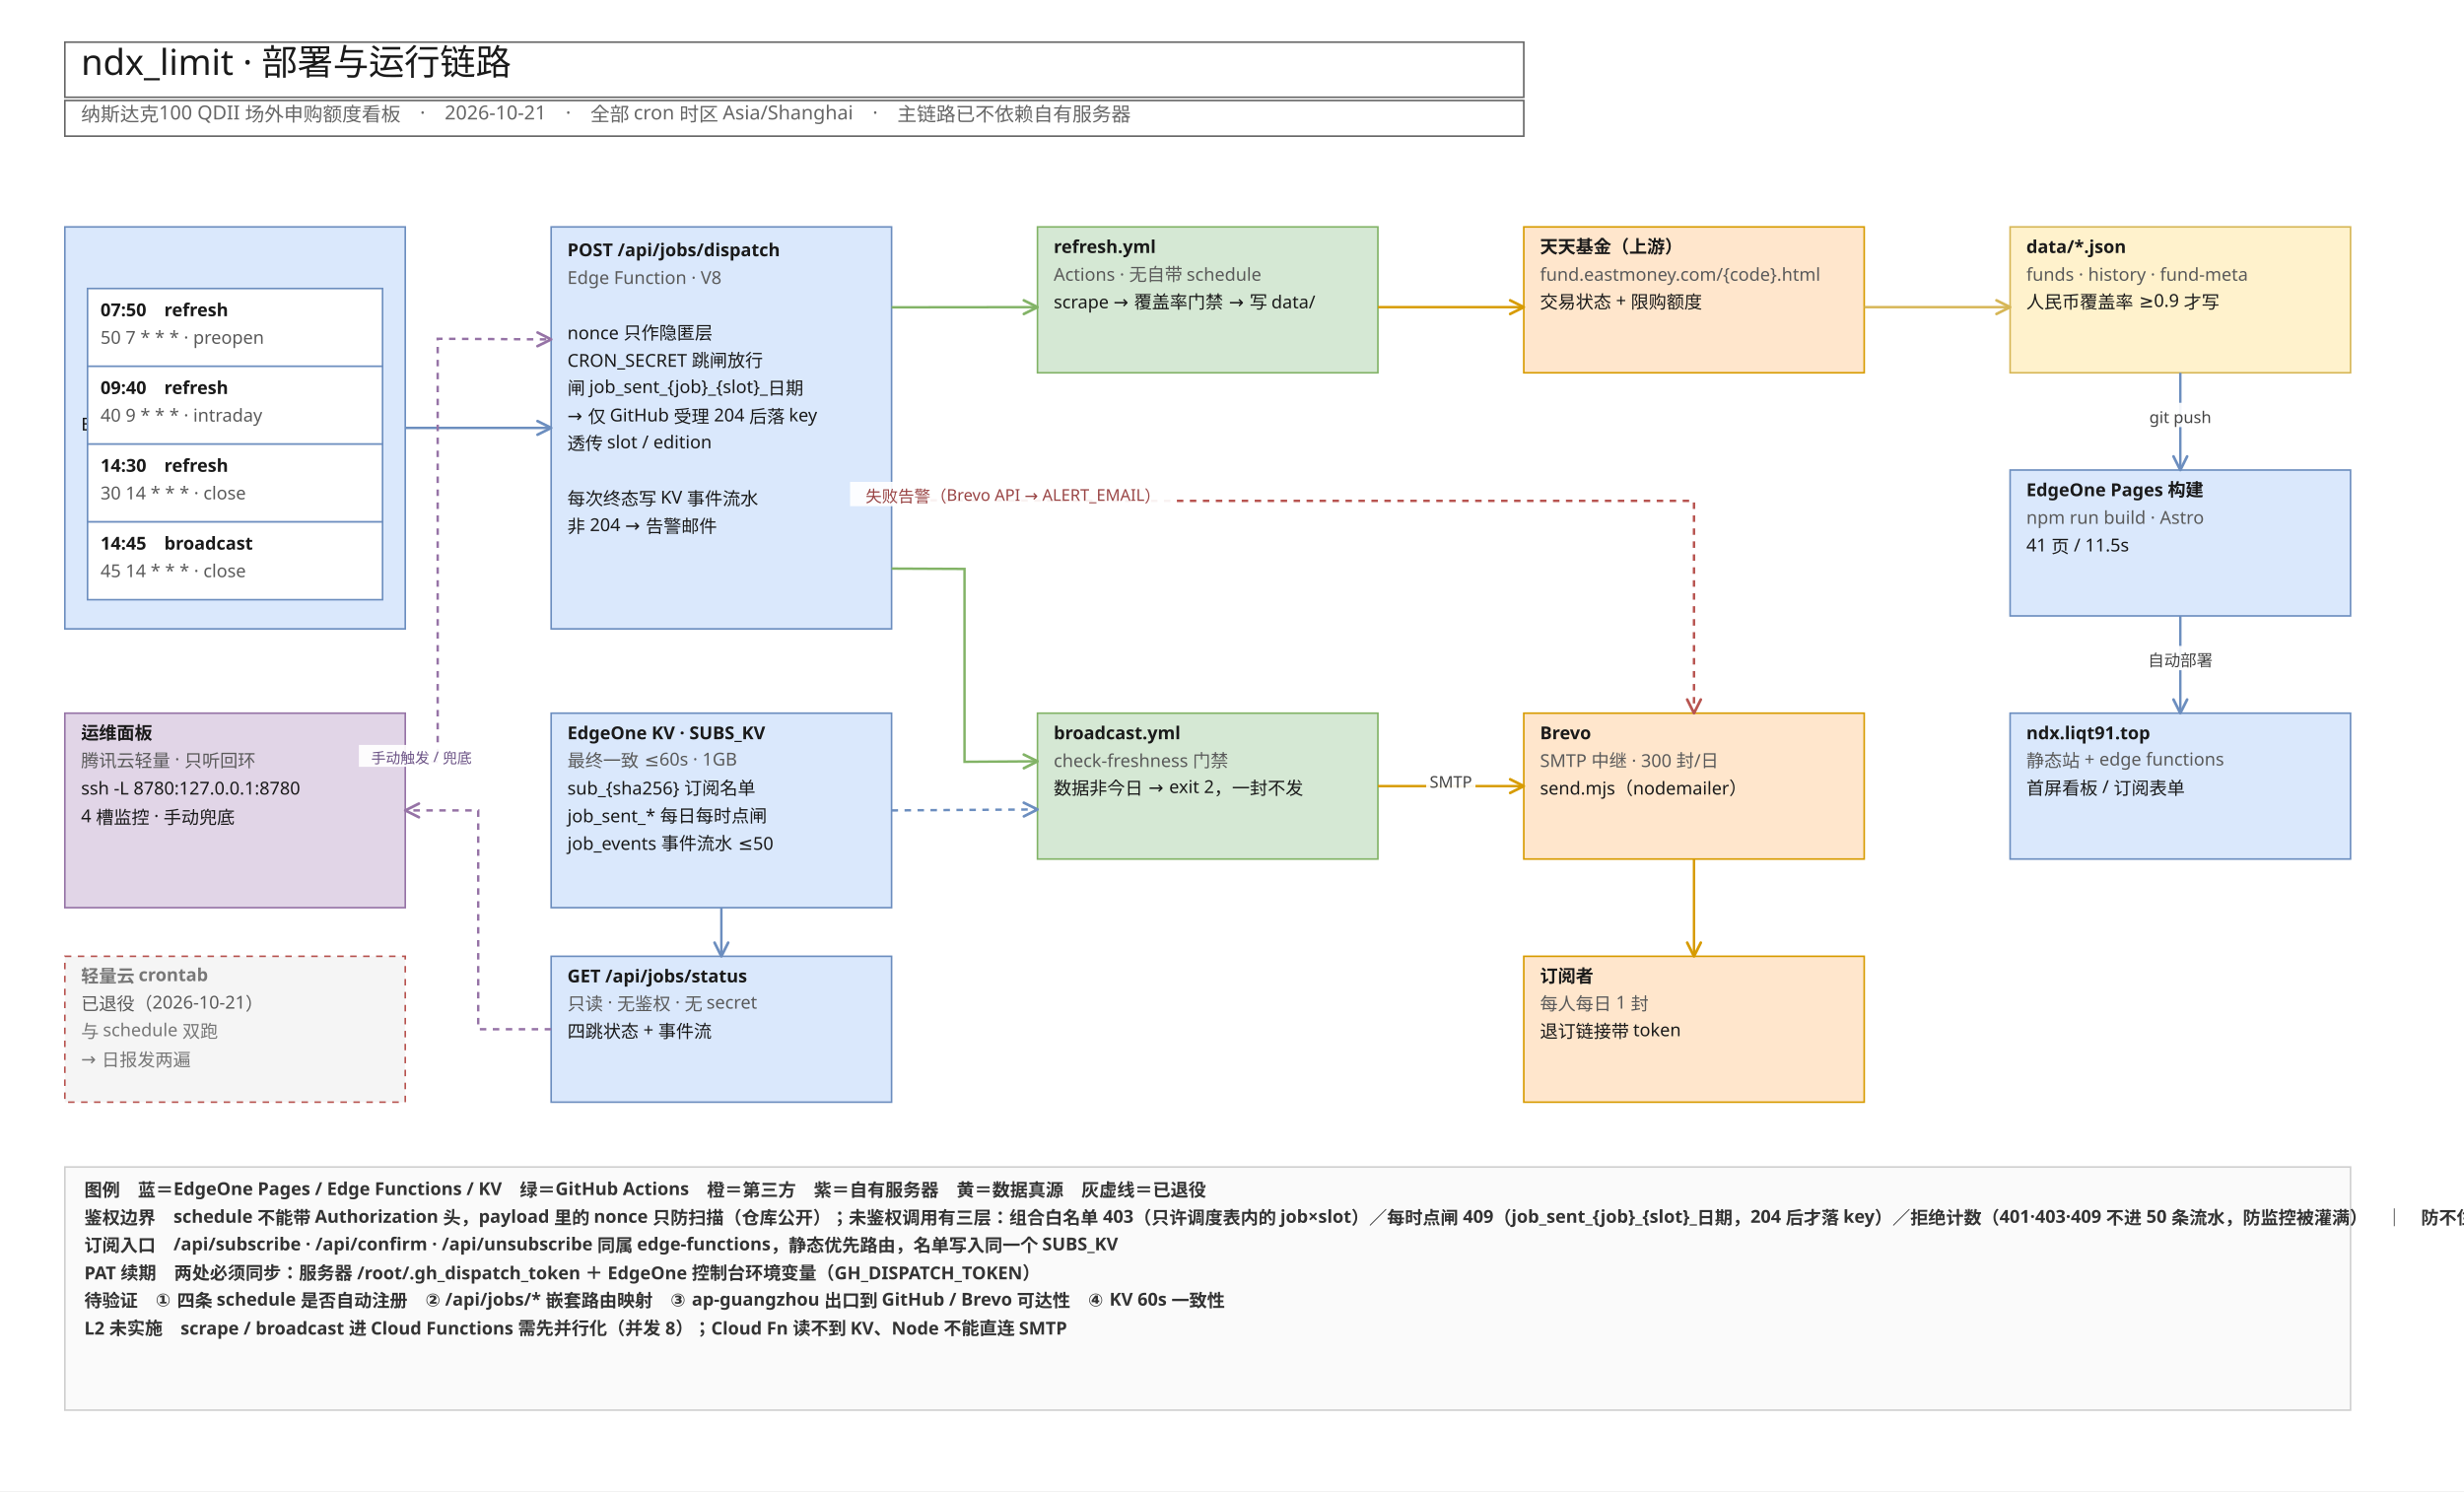
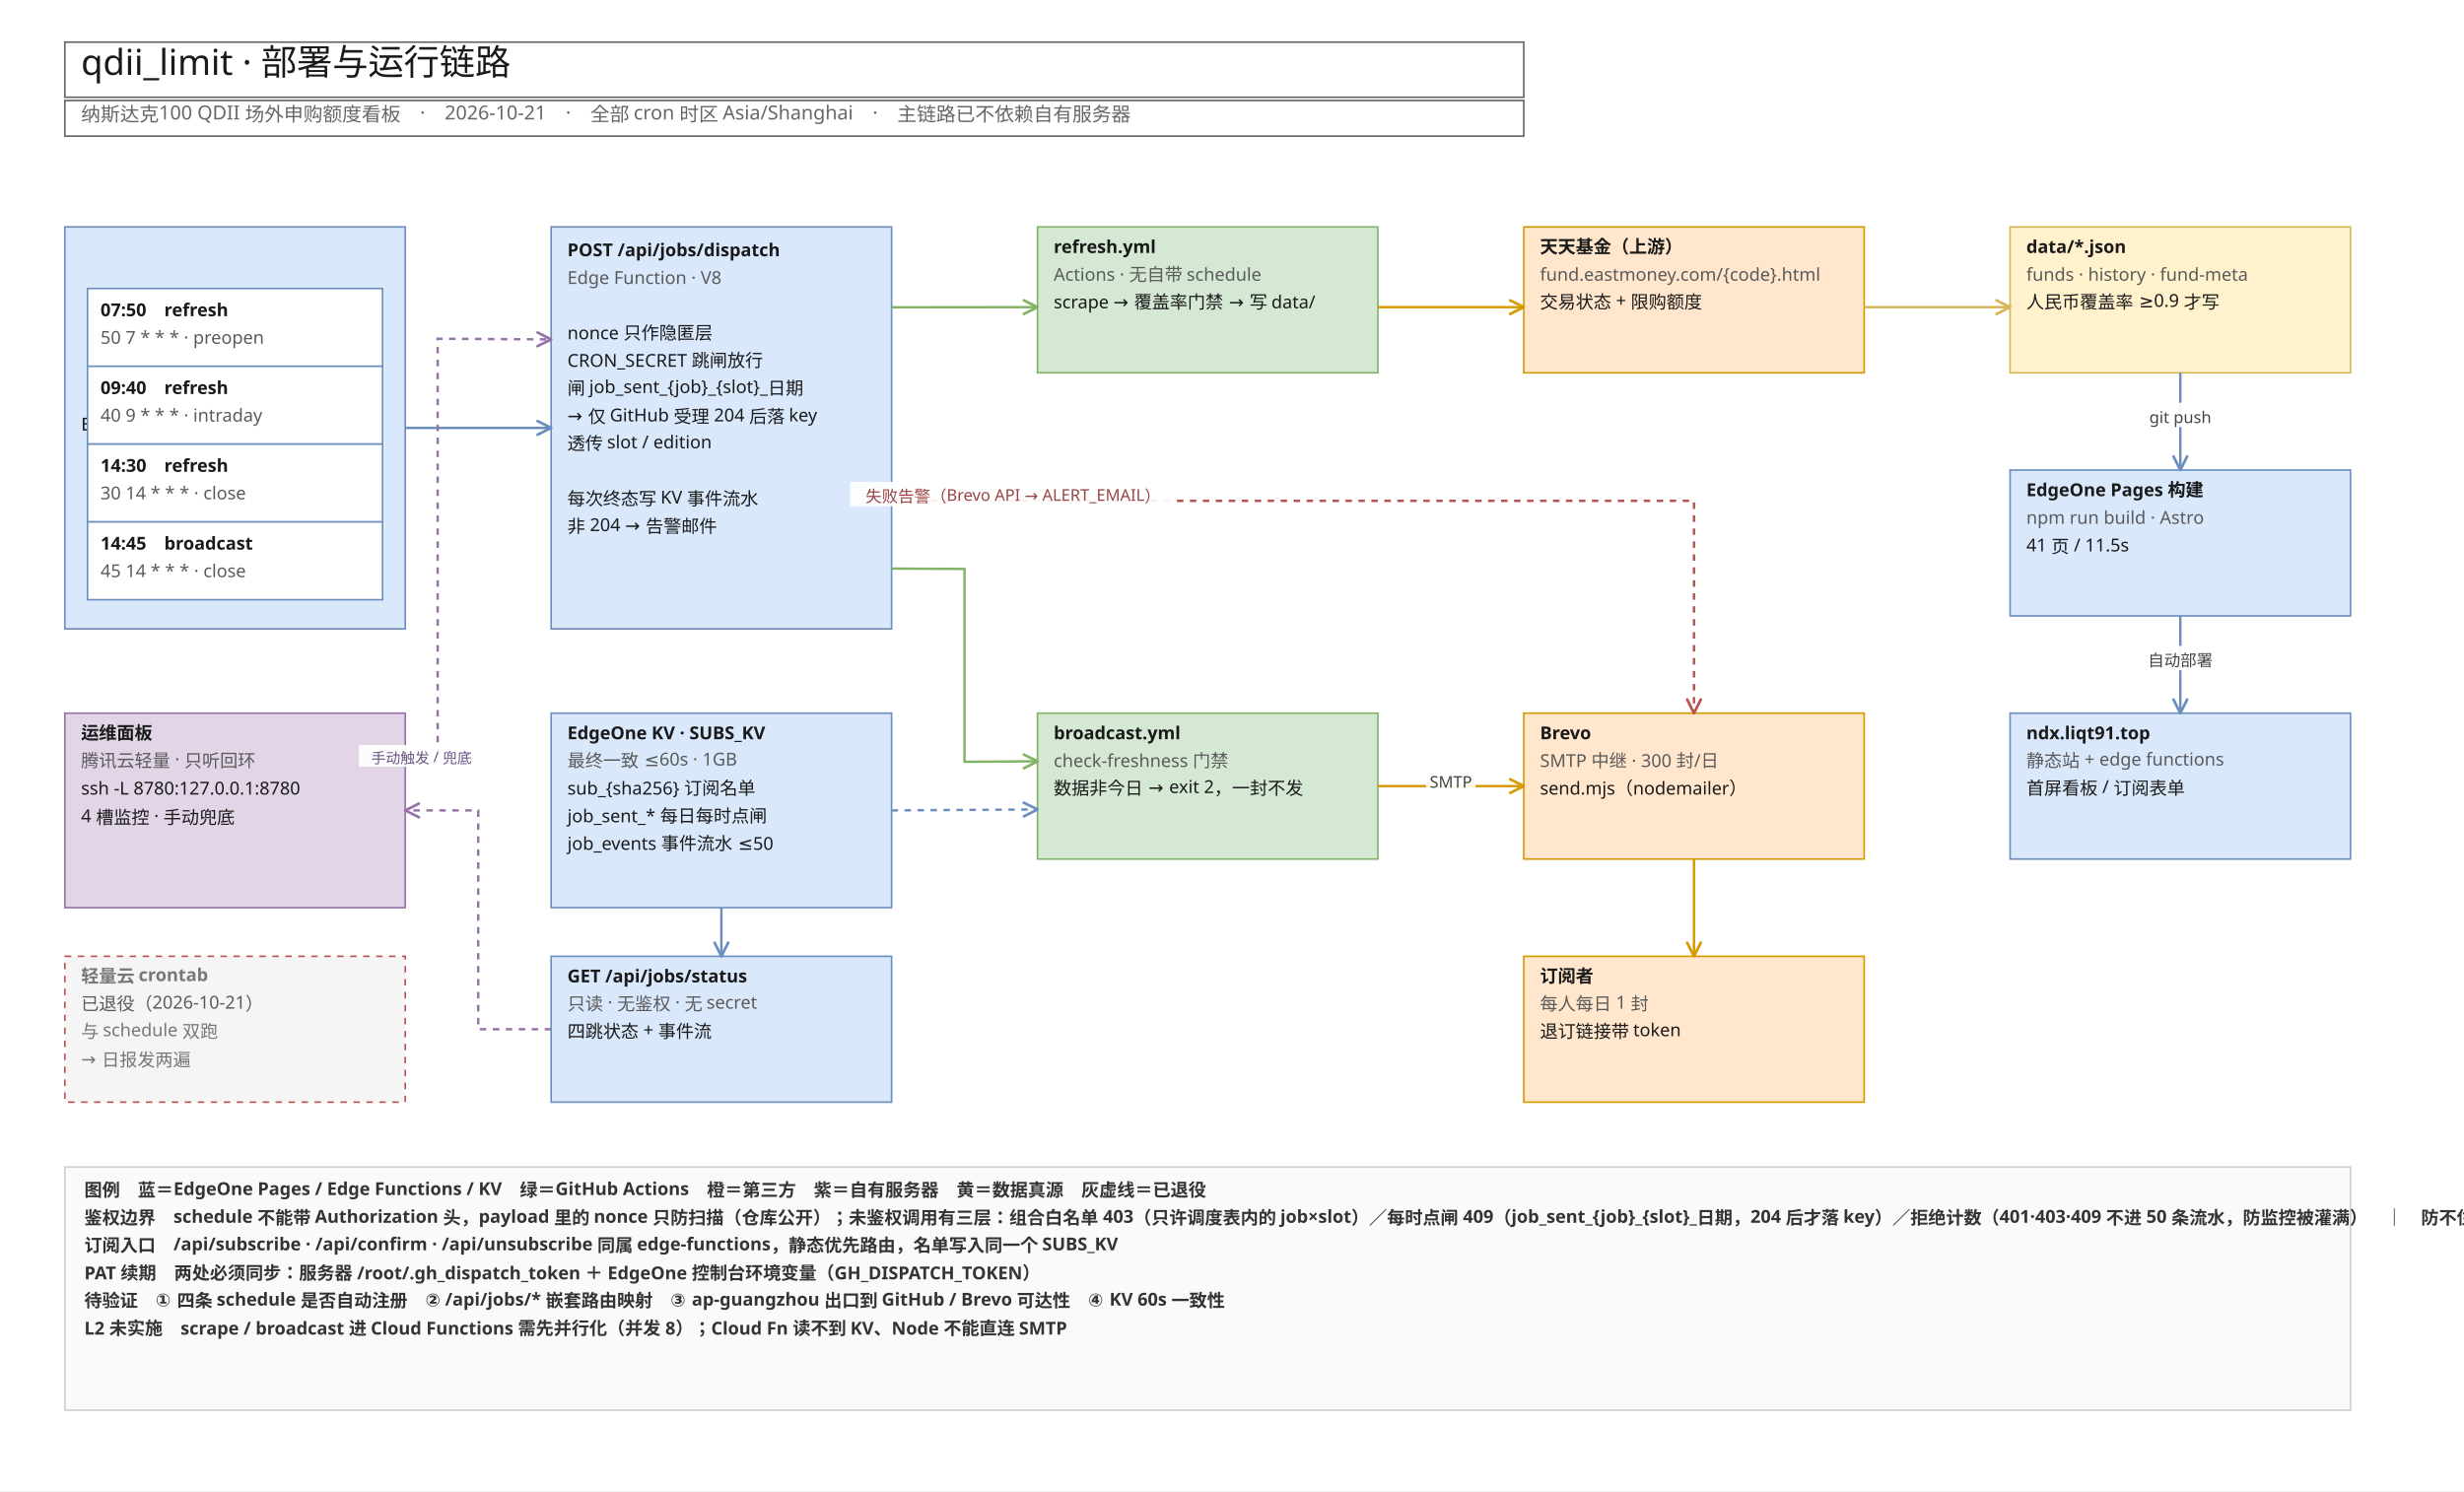
<svg xmlns="http://www.w3.org/2000/svg" viewBox="0 0 1520 920" width="1520" height="920">
  <defs>
    <marker id="a" viewBox="0 0 10 10" refX="9" refY="5" markerWidth="7" markerHeight="7" orient="auto-start-reverse">
      <path d="M1 1L9 5L1 9" fill="none" stroke="context-stroke" stroke-width="1.6" stroke-linecap="round" stroke-linejoin="round" />
    </marker>
  </defs>
  <rect x="0" y="0" width="1520" height="920" fill="#ffffff" />
  <rect x="40.0" y="26.0" width="900.0" height="34.0" fill="#ffffff" stroke="#666666" stroke-width="1.0" />
-   <text x="50.0" y="46.2" text-anchor="start" font-family="Microsoft YaHei, PingFang SC, Hiragino Sans GB, system-ui, sans-serif" font-size="22.0" font-weight="400" fill="#1a1a1a">ndx_limit · 部署与运行链路</text>
+   <text x="50.0" y="46.2" text-anchor="start" font-family="Microsoft YaHei, PingFang SC, Hiragino Sans GB, system-ui, sans-serif" font-size="22.0" font-weight="400" fill="#1a1a1a">qdii_limit · 部署与运行链路</text>
  <rect x="40.0" y="62.0" width="900.0" height="22.0" fill="#ffffff" stroke="#666666" stroke-width="1.0" />
  <text x="50.0" y="74.7" text-anchor="start" font-family="Microsoft YaHei, PingFang SC, Hiragino Sans GB, system-ui, sans-serif" font-size="12.0" font-weight="400" fill="#666666">纳斯达克100 QDII 场外申购额度看板　·　2026-10-21　·　全部 cron 时区 Asia/Shanghai　·　主链路已不依赖自有服务器</text>
  <rect x="40.0" y="140.0" width="210.0" height="248.0" fill="#dae8fc" stroke="#6c8ebf" stroke-width="1.0" />
  <text x="50.0" y="265.6" text-anchor="start" font-family="Microsoft YaHei, PingFang SC, Hiragino Sans GB, system-ui, sans-serif" font-size="11.0" font-weight="400" fill="#1a1a1a">EdgeOne Schedules · 3 抓 1 报</text>
  <rect x="54.0" y="178.0" width="182.0" height="48.0" fill="#ffffff" stroke="#6c8ebf" stroke-width="1.0" />
  <text x="62.0" y="195.1" text-anchor="start" font-family="Microsoft YaHei, PingFang SC, Hiragino Sans GB, system-ui, sans-serif" font-size="11.0" font-weight="600" fill="#1a1a1a">07:50　refresh</text>
  <text x="62.0" y="212.1" text-anchor="start" font-family="Microsoft YaHei, PingFang SC, Hiragino Sans GB, system-ui, sans-serif" font-size="11.0" font-weight="400" fill="#5a5a5a">50 7 * * * · preopen</text>
  <rect x="54.0" y="226.0" width="182.0" height="48.0" fill="#ffffff" stroke="#6c8ebf" stroke-width="1.0" />
  <text x="62.0" y="243.1" text-anchor="start" font-family="Microsoft YaHei, PingFang SC, Hiragino Sans GB, system-ui, sans-serif" font-size="11.0" font-weight="600" fill="#1a1a1a">09:40　refresh</text>
  <text x="62.0" y="260.1" text-anchor="start" font-family="Microsoft YaHei, PingFang SC, Hiragino Sans GB, system-ui, sans-serif" font-size="11.0" font-weight="400" fill="#5a5a5a">40 9 * * * · intraday</text>
  <rect x="54.0" y="274.0" width="182.0" height="48.0" fill="#ffffff" stroke="#6c8ebf" stroke-width="1.0" />
  <text x="62.0" y="291.1" text-anchor="start" font-family="Microsoft YaHei, PingFang SC, Hiragino Sans GB, system-ui, sans-serif" font-size="11.0" font-weight="600" fill="#1a1a1a">14:30　refresh</text>
  <text x="62.0" y="308.1" text-anchor="start" font-family="Microsoft YaHei, PingFang SC, Hiragino Sans GB, system-ui, sans-serif" font-size="11.0" font-weight="400" fill="#5a5a5a">30 14 * * * · close</text>
  <rect x="54.0" y="322.0" width="182.0" height="48.0" fill="#ffffff" stroke="#6c8ebf" stroke-width="1.0" />
  <text x="62.0" y="339.1" text-anchor="start" font-family="Microsoft YaHei, PingFang SC, Hiragino Sans GB, system-ui, sans-serif" font-size="11.0" font-weight="600" fill="#1a1a1a">14:45　broadcast</text>
  <text x="62.0" y="356.1" text-anchor="start" font-family="Microsoft YaHei, PingFang SC, Hiragino Sans GB, system-ui, sans-serif" font-size="11.0" font-weight="400" fill="#5a5a5a">45 14 * * * · close</text>
  <rect x="340.0" y="140.0" width="210.0" height="248.0" fill="#dae8fc" stroke="#6c8ebf" stroke-width="1.0" />
  <text x="350.0" y="158.1" text-anchor="start" font-family="Microsoft YaHei, PingFang SC, Hiragino Sans GB, system-ui, sans-serif" font-size="11.0" font-weight="600" fill="#1a1a1a">POST /api/jobs/dispatch</text>
  <text x="350.0" y="175.2" text-anchor="start" font-family="Microsoft YaHei, PingFang SC, Hiragino Sans GB, system-ui, sans-serif" font-size="11.0" font-weight="400" fill="#5a5a5a">Edge Function · V8</text>
  <text x="350.0" y="209.3" text-anchor="start" font-family="Microsoft YaHei, PingFang SC, Hiragino Sans GB, system-ui, sans-serif" font-size="11.0" font-weight="400" fill="#1a1a1a">nonce 只作隐匿层</text>
  <text x="350.0" y="226.3" text-anchor="start" font-family="Microsoft YaHei, PingFang SC, Hiragino Sans GB, system-ui, sans-serif" font-size="11.0" font-weight="400" fill="#1a1a1a">CRON_SECRET 跳闸放行</text>
  <text x="350.0" y="243.4" text-anchor="start" font-family="Microsoft YaHei, PingFang SC, Hiragino Sans GB, system-ui, sans-serif" font-size="11.0" font-weight="400" fill="#1a1a1a">闸 job_sent_{job}_{slot}_日期</text>
  <text x="350.0" y="260.4" text-anchor="start" font-family="Microsoft YaHei, PingFang SC, Hiragino Sans GB, system-ui, sans-serif" font-size="11.0" font-weight="400" fill="#1a1a1a">→ 仅 GitHub 受理 204 后落 key</text>
  <text x="350.0" y="277.5" text-anchor="start" font-family="Microsoft YaHei, PingFang SC, Hiragino Sans GB, system-ui, sans-serif" font-size="11.0" font-weight="400" fill="#1a1a1a">透传 slot / edition</text>
  <text x="350.0" y="311.6" text-anchor="start" font-family="Microsoft YaHei, PingFang SC, Hiragino Sans GB, system-ui, sans-serif" font-size="11.0" font-weight="400" fill="#1a1a1a">每次终态写 KV 事件流水</text>
  <text x="350.0" y="328.6" text-anchor="start" font-family="Microsoft YaHei, PingFang SC, Hiragino Sans GB, system-ui, sans-serif" font-size="11.0" font-weight="400" fill="#1a1a1a">非 204 → 告警邮件</text>
  <rect x="640.0" y="140.0" width="210.0" height="90.0" fill="#d5e8d4" stroke="#82b366" stroke-width="1.0" />
  <text x="650.0" y="156.1" text-anchor="start" font-family="Microsoft YaHei, PingFang SC, Hiragino Sans GB, system-ui, sans-serif" font-size="11.0" font-weight="600" fill="#1a1a1a">refresh.yml</text>
  <text x="650.0" y="173.2" text-anchor="start" font-family="Microsoft YaHei, PingFang SC, Hiragino Sans GB, system-ui, sans-serif" font-size="11.0" font-weight="400" fill="#5a5a5a">Actions · 无自带 schedule</text>
  <text x="650.0" y="190.2" text-anchor="start" font-family="Microsoft YaHei, PingFang SC, Hiragino Sans GB, system-ui, sans-serif" font-size="11.0" font-weight="400" fill="#1a1a1a">scrape → 覆盖率门禁 → 写 data/</text>
  <rect x="940.0" y="140.0" width="210.0" height="90.0" fill="#ffe6cc" stroke="#d79b00" stroke-width="1.0" />
  <text x="950.0" y="156.1" text-anchor="start" font-family="Microsoft YaHei, PingFang SC, Hiragino Sans GB, system-ui, sans-serif" font-size="11.0" font-weight="600" fill="#1a1a1a">天天基金（上游）</text>
  <text x="950.0" y="173.2" text-anchor="start" font-family="Microsoft YaHei, PingFang SC, Hiragino Sans GB, system-ui, sans-serif" font-size="11.0" font-weight="400" fill="#5a5a5a">fund.eastmoney.com/{code}.html</text>
  <text x="950.0" y="190.2" text-anchor="start" font-family="Microsoft YaHei, PingFang SC, Hiragino Sans GB, system-ui, sans-serif" font-size="11.0" font-weight="400" fill="#1a1a1a">交易状态 + 限购额度</text>
  <rect x="1240.0" y="140.0" width="210.0" height="90.0" fill="#fff2cc" stroke="#d6b656" stroke-width="1.0" />
  <text x="1250.0" y="156.1" text-anchor="start" font-family="Microsoft YaHei, PingFang SC, Hiragino Sans GB, system-ui, sans-serif" font-size="11.0" font-weight="600" fill="#1a1a1a">data/*.json</text>
  <text x="1250.0" y="173.2" text-anchor="start" font-family="Microsoft YaHei, PingFang SC, Hiragino Sans GB, system-ui, sans-serif" font-size="11.0" font-weight="400" fill="#5a5a5a">funds · history · fund-meta</text>
  <text x="1250.0" y="190.2" text-anchor="start" font-family="Microsoft YaHei, PingFang SC, Hiragino Sans GB, system-ui, sans-serif" font-size="11.0" font-weight="400" fill="#1a1a1a">人民币覆盖率 ≥0.9 才写</text>
  <rect x="1240.0" y="290.0" width="210.0" height="90.0" fill="#dae8fc" stroke="#6c8ebf" stroke-width="1.0" />
  <text x="1250.0" y="306.1" text-anchor="start" font-family="Microsoft YaHei, PingFang SC, Hiragino Sans GB, system-ui, sans-serif" font-size="11.0" font-weight="600" fill="#1a1a1a">EdgeOne Pages 构建</text>
  <text x="1250.0" y="323.2" text-anchor="start" font-family="Microsoft YaHei, PingFang SC, Hiragino Sans GB, system-ui, sans-serif" font-size="11.0" font-weight="400" fill="#5a5a5a">npm run build · Astro</text>
  <text x="1250.0" y="340.2" text-anchor="start" font-family="Microsoft YaHei, PingFang SC, Hiragino Sans GB, system-ui, sans-serif" font-size="11.0" font-weight="400" fill="#1a1a1a">41 页 / 11.5s</text>
  <rect x="1240.0" y="440.0" width="210.0" height="90.0" fill="#dae8fc" stroke="#6c8ebf" stroke-width="1.0" />
  <text x="1250.0" y="456.1" text-anchor="start" font-family="Microsoft YaHei, PingFang SC, Hiragino Sans GB, system-ui, sans-serif" font-size="11.0" font-weight="600" fill="#1a1a1a">ndx.liqt91.top</text>
  <text x="1250.0" y="473.2" text-anchor="start" font-family="Microsoft YaHei, PingFang SC, Hiragino Sans GB, system-ui, sans-serif" font-size="11.0" font-weight="400" fill="#5a5a5a">静态站 + edge functions</text>
  <text x="1250.0" y="490.2" text-anchor="start" font-family="Microsoft YaHei, PingFang SC, Hiragino Sans GB, system-ui, sans-serif" font-size="11.0" font-weight="400" fill="#1a1a1a">首屏看板 / 订阅表单</text>
  <rect x="640.0" y="440.0" width="210.0" height="90.0" fill="#d5e8d4" stroke="#82b366" stroke-width="1.0" />
  <text x="650.0" y="456.1" text-anchor="start" font-family="Microsoft YaHei, PingFang SC, Hiragino Sans GB, system-ui, sans-serif" font-size="11.0" font-weight="600" fill="#1a1a1a">broadcast.yml</text>
  <text x="650.0" y="473.2" text-anchor="start" font-family="Microsoft YaHei, PingFang SC, Hiragino Sans GB, system-ui, sans-serif" font-size="11.0" font-weight="400" fill="#5a5a5a">check-freshness 门禁</text>
  <text x="650.0" y="490.2" text-anchor="start" font-family="Microsoft YaHei, PingFang SC, Hiragino Sans GB, system-ui, sans-serif" font-size="11.0" font-weight="400" fill="#1a1a1a">数据非今日 → exit 2，一封不发</text>
  <rect x="940.0" y="440.0" width="210.0" height="90.0" fill="#ffe6cc" stroke="#d79b00" stroke-width="1.0" />
  <text x="950.0" y="456.1" text-anchor="start" font-family="Microsoft YaHei, PingFang SC, Hiragino Sans GB, system-ui, sans-serif" font-size="11.0" font-weight="600" fill="#1a1a1a">Brevo</text>
  <text x="950.0" y="473.2" text-anchor="start" font-family="Microsoft YaHei, PingFang SC, Hiragino Sans GB, system-ui, sans-serif" font-size="11.0" font-weight="400" fill="#5a5a5a">SMTP 中继 · 300 封/日</text>
  <text x="950.0" y="490.2" text-anchor="start" font-family="Microsoft YaHei, PingFang SC, Hiragino Sans GB, system-ui, sans-serif" font-size="11.0" font-weight="400" fill="#1a1a1a">send.mjs（nodemailer）</text>
  <rect x="940.0" y="590.0" width="210.0" height="90.0" fill="#ffe6cc" stroke="#d79b00" stroke-width="1.0" />
  <text x="950.0" y="606.1" text-anchor="start" font-family="Microsoft YaHei, PingFang SC, Hiragino Sans GB, system-ui, sans-serif" font-size="11.0" font-weight="600" fill="#1a1a1a">订阅者</text>
  <text x="950.0" y="623.2" text-anchor="start" font-family="Microsoft YaHei, PingFang SC, Hiragino Sans GB, system-ui, sans-serif" font-size="11.0" font-weight="400" fill="#5a5a5a">每人每日 1 封</text>
  <text x="950.0" y="640.2" text-anchor="start" font-family="Microsoft YaHei, PingFang SC, Hiragino Sans GB, system-ui, sans-serif" font-size="11.0" font-weight="400" fill="#1a1a1a">退订链接带 token</text>
  <rect x="340.0" y="440.0" width="210.0" height="120.0" fill="#dae8fc" stroke="#6c8ebf" stroke-width="1.0" />
  <text x="350.0" y="456.1" text-anchor="start" font-family="Microsoft YaHei, PingFang SC, Hiragino Sans GB, system-ui, sans-serif" font-size="11.0" font-weight="600" fill="#1a1a1a">EdgeOne KV · SUBS_KV</text>
  <text x="350.0" y="473.2" text-anchor="start" font-family="Microsoft YaHei, PingFang SC, Hiragino Sans GB, system-ui, sans-serif" font-size="11.0" font-weight="400" fill="#5a5a5a">最终一致 ≤60s · 1GB</text>
  <text x="350.0" y="490.2" text-anchor="start" font-family="Microsoft YaHei, PingFang SC, Hiragino Sans GB, system-ui, sans-serif" font-size="11.0" font-weight="400" fill="#1a1a1a">sub_{sha256} 订阅名单</text>
  <text x="350.0" y="507.3" text-anchor="start" font-family="Microsoft YaHei, PingFang SC, Hiragino Sans GB, system-ui, sans-serif" font-size="11.0" font-weight="400" fill="#1a1a1a">job_sent_* 每日每时点闸</text>
  <text x="350.0" y="524.3" text-anchor="start" font-family="Microsoft YaHei, PingFang SC, Hiragino Sans GB, system-ui, sans-serif" font-size="11.0" font-weight="400" fill="#1a1a1a">job_events 事件流水 ≤50</text>
  <rect x="340.0" y="590.0" width="210.0" height="90.0" fill="#dae8fc" stroke="#6c8ebf" stroke-width="1.0" />
  <text x="350.0" y="606.1" text-anchor="start" font-family="Microsoft YaHei, PingFang SC, Hiragino Sans GB, system-ui, sans-serif" font-size="11.0" font-weight="600" fill="#1a1a1a">GET /api/jobs/status</text>
  <text x="350.0" y="623.2" text-anchor="start" font-family="Microsoft YaHei, PingFang SC, Hiragino Sans GB, system-ui, sans-serif" font-size="11.0" font-weight="400" fill="#5a5a5a">只读 · 无鉴权 · 无 secret</text>
  <text x="350.0" y="640.2" text-anchor="start" font-family="Microsoft YaHei, PingFang SC, Hiragino Sans GB, system-ui, sans-serif" font-size="11.0" font-weight="400" fill="#1a1a1a">四跳状态 + 事件流</text>
  <rect x="40.0" y="440.0" width="210.0" height="120.0" fill="#e1d5e7" stroke="#9673a6" stroke-width="1.0" />
  <text x="50.0" y="456.1" text-anchor="start" font-family="Microsoft YaHei, PingFang SC, Hiragino Sans GB, system-ui, sans-serif" font-size="11.0" font-weight="600" fill="#1a1a1a">运维面板</text>
  <text x="50.0" y="473.2" text-anchor="start" font-family="Microsoft YaHei, PingFang SC, Hiragino Sans GB, system-ui, sans-serif" font-size="11.0" font-weight="400" fill="#5a5a5a">腾讯云轻量 · 只听回环</text>
  <text x="50.0" y="490.2" text-anchor="start" font-family="Microsoft YaHei, PingFang SC, Hiragino Sans GB, system-ui, sans-serif" font-size="11.0" font-weight="400" fill="#1a1a1a">ssh -L 8780:127.0.0.1:8780</text>
  <text x="50.0" y="507.3" text-anchor="start" font-family="Microsoft YaHei, PingFang SC, Hiragino Sans GB, system-ui, sans-serif" font-size="11.0" font-weight="400" fill="#1a1a1a">4 槽监控 · 手动兜底</text>
  <rect x="40.0" y="590.0" width="210.0" height="90.0" fill="#f5f5f5" stroke="#b85450" stroke-width="1.0" stroke-dasharray="4 4" />
  <text x="50.0" y="606.1" text-anchor="start" font-family="Microsoft YaHei, PingFang SC, Hiragino Sans GB, system-ui, sans-serif" font-size="11.0" font-weight="600" fill="#777777">轻量云 crontab</text>
  <text x="50.0" y="623.2" text-anchor="start" font-family="Microsoft YaHei, PingFang SC, Hiragino Sans GB, system-ui, sans-serif" font-size="11.0" font-weight="400" fill="#5a5a5a">已退役（2026-10-21）</text>
  <text x="50.0" y="640.2" text-anchor="start" font-family="Microsoft YaHei, PingFang SC, Hiragino Sans GB, system-ui, sans-serif" font-size="11.0" font-weight="400" fill="#777777">与 schedule 双跑</text>
  <text x="50.0" y="657.3" text-anchor="start" font-family="Microsoft YaHei, PingFang SC, Hiragino Sans GB, system-ui, sans-serif" font-size="11.0" font-weight="400" fill="#777777">→ 日报发两遍</text>
  <rect x="40.0" y="720.0" width="1410.0" height="150.0" fill="#fafafa" stroke="#cfcfcf" stroke-width="1.0" />
  <text x="52.0" y="738.1" text-anchor="start" font-family="Microsoft YaHei, PingFang SC, Hiragino Sans GB, system-ui, sans-serif" font-size="11.0" font-weight="600" fill="#333333">图例　蓝＝EdgeOne Pages / Edge Functions / KV　绿＝GitHub Actions　橙＝第三方　紫＝自有服务器　黄＝数据真源　灰虚线＝已退役</text>
  <text x="52.0" y="755.2" text-anchor="start" font-family="Microsoft YaHei, PingFang SC, Hiragino Sans GB, system-ui, sans-serif" font-size="11.0" font-weight="600" fill="#333333">鉴权边界　schedule 不能带 Authorization 头，payload 里的 nonce 只防扫描（仓库公开）；未鉴权调用有三层：组合白名单 403（只许调度表内的 job×slot）／每时点闸 409（job_sent_{job}_{slot}_日期，204 后才落 key）／拒绝计数（401·403·409 不进 50 条流水，防监控被灌满）　｜　防不住，但最坏只是当天那封日报提前几小时，且 check-freshness 门禁保证数据非今日不发</text>
  <text x="52.0" y="772.2" text-anchor="start" font-family="Microsoft YaHei, PingFang SC, Hiragino Sans GB, system-ui, sans-serif" font-size="11.0" font-weight="600" fill="#333333">订阅入口　/api/subscribe · /api/confirm · /api/unsubscribe 同属 edge-functions，静态优先路由，名单写入同一个 SUBS_KV</text>
  <text x="52.0" y="789.3" text-anchor="start" font-family="Microsoft YaHei, PingFang SC, Hiragino Sans GB, system-ui, sans-serif" font-size="11.0" font-weight="600" fill="#333333">PAT 续期　两处必须同步：服务器 /root/.gh_dispatch_token ＋ EdgeOne 控制台环境变量（GH_DISPATCH_TOKEN）</text>
  <text x="52.0" y="806.3" text-anchor="start" font-family="Microsoft YaHei, PingFang SC, Hiragino Sans GB, system-ui, sans-serif" font-size="11.0" font-weight="600" fill="#333333">待验证　① 四条 schedule 是否自动注册　② /api/jobs/* 嵌套路由映射　③ ap-guangzhou 出口到 GitHub / Brevo 可达性　④ KV 60s 一致性</text>
  <text x="52.0" y="823.4" text-anchor="start" font-family="Microsoft YaHei, PingFang SC, Hiragino Sans GB, system-ui, sans-serif" font-size="11.0" font-weight="600" fill="#333333">L2 未实施　scrape / broadcast 进 Cloud Functions 需先并行化（并发 8）；Cloud Fn 读不到 KV、Node 不能直连 SMTP</text>
  <path d="M250.0 264.0 L340.0 264.0" fill="none" stroke="#6c8ebf" stroke-width="1.5" marker-end="url(#a)" />
  <path d="M550.0 189.6 L640.0 189.5" fill="none" stroke="#82b366" stroke-width="1.5" marker-end="url(#a)" />
  <path d="M850.0 189.5 L940.0 189.5" fill="none" stroke="#d79b00" stroke-width="1.5" marker-end="url(#a)" />
  <path d="M1150.0 189.5 L1240.0 189.5" fill="none" stroke="#d6b656" stroke-width="1.5" marker-end="url(#a)" />
  <path d="M1345.0 230.0 L1345.0 290.0" fill="none" stroke="#6c8ebf" stroke-width="1.5" marker-end="url(#a)" />
  <rect x="1318.6" y="248.5" width="52.8" height="15.0" fill="#ffffff" opacity="0.92" />
  <text x="1345.0" y="261.0" text-anchor="middle" font-family="Microsoft YaHei, PingFang SC, Hiragino Sans GB, system-ui, sans-serif" font-size="10.0" fill="#444444">git push</text>
  <path d="M1345.0 380.0 L1345.0 440.0" fill="none" stroke="#6c8ebf" stroke-width="1.5" marker-end="url(#a)" />
  <rect x="1321.0" y="398.5" width="48.0" height="15.0" fill="#ffffff" opacity="0.92" />
  <text x="1345.0" y="411.0" text-anchor="middle" font-family="Microsoft YaHei, PingFang SC, Hiragino Sans GB, system-ui, sans-serif" font-size="10.0" fill="#444444">自动部署</text>
  <path d="M550.0 350.8 L595.0 351.0 L595.0 470.0 L640.0 469.7" fill="none" stroke="#82b366" stroke-width="1.5" marker-end="url(#a)" />
  <path d="M550.0 500.0 L640.0 499.4" fill="none" stroke="#6c8ebf" stroke-width="1.5" stroke-dasharray="4 4" marker-end="url(#a)" />
  <path d="M850.0 485.0 L940.0 485.0" fill="none" stroke="#d79b00" stroke-width="1.5" marker-end="url(#a)" />
  <rect x="879.8" y="473.5" width="30.4" height="15.0" fill="#ffffff" opacity="0.92" />
  <text x="895.0" y="486.0" text-anchor="middle" font-family="Microsoft YaHei, PingFang SC, Hiragino Sans GB, system-ui, sans-serif" font-size="10.0" fill="#444444">SMTP</text>
  <path d="M1045.0 530.0 L1045.0 590.0" fill="none" stroke="#d79b00" stroke-width="1.5" marker-end="url(#a)" />
  <path d="M550.0 308.6 L700.0 309.0 L1045.0 309.0 L1045.0 440.0" fill="none" stroke="#b85450" stroke-width="1.5" stroke-dasharray="4 4" marker-end="url(#a)" />
  <rect x="524.4" y="297.3" width="201.2" height="15.0" fill="#ffffff" opacity="0.92" />
  <text x="625.0" y="309.8" text-anchor="middle" font-family="Microsoft YaHei, PingFang SC, Hiragino Sans GB, system-ui, sans-serif" font-size="10.0" fill="#994444">失败告警（Brevo API → ALERT_EMAIL）</text>
  <path d="M445.0 560.0 L445.0 590.0" fill="none" stroke="#6c8ebf" stroke-width="1.5" marker-end="url(#a)" />
  <path d="M340.0 635.0 L295.0 635.0 L295.0 500.0 L250.0 500.0" fill="none" stroke="#9673a6" stroke-width="1.5" stroke-dasharray="4 4" marker-end="url(#a)" />
  <path d="M250.0 470.0 L270.0 470.0 L270.0 209.0 L340.0 209.4" fill="none" stroke="#9673a6" stroke-width="1.5" stroke-dasharray="4 4" marker-end="url(#a)" />
  <rect x="221.4" y="459.6" width="77.1" height="13.5" fill="#ffffff" opacity="0.92" />
  <text x="260.0" y="470.9" text-anchor="middle" font-family="Microsoft YaHei, PingFang SC, Hiragino Sans GB, system-ui, sans-serif" font-size="9.0" fill="#6b5285">手动触发 / 兜底</text>
</svg>
